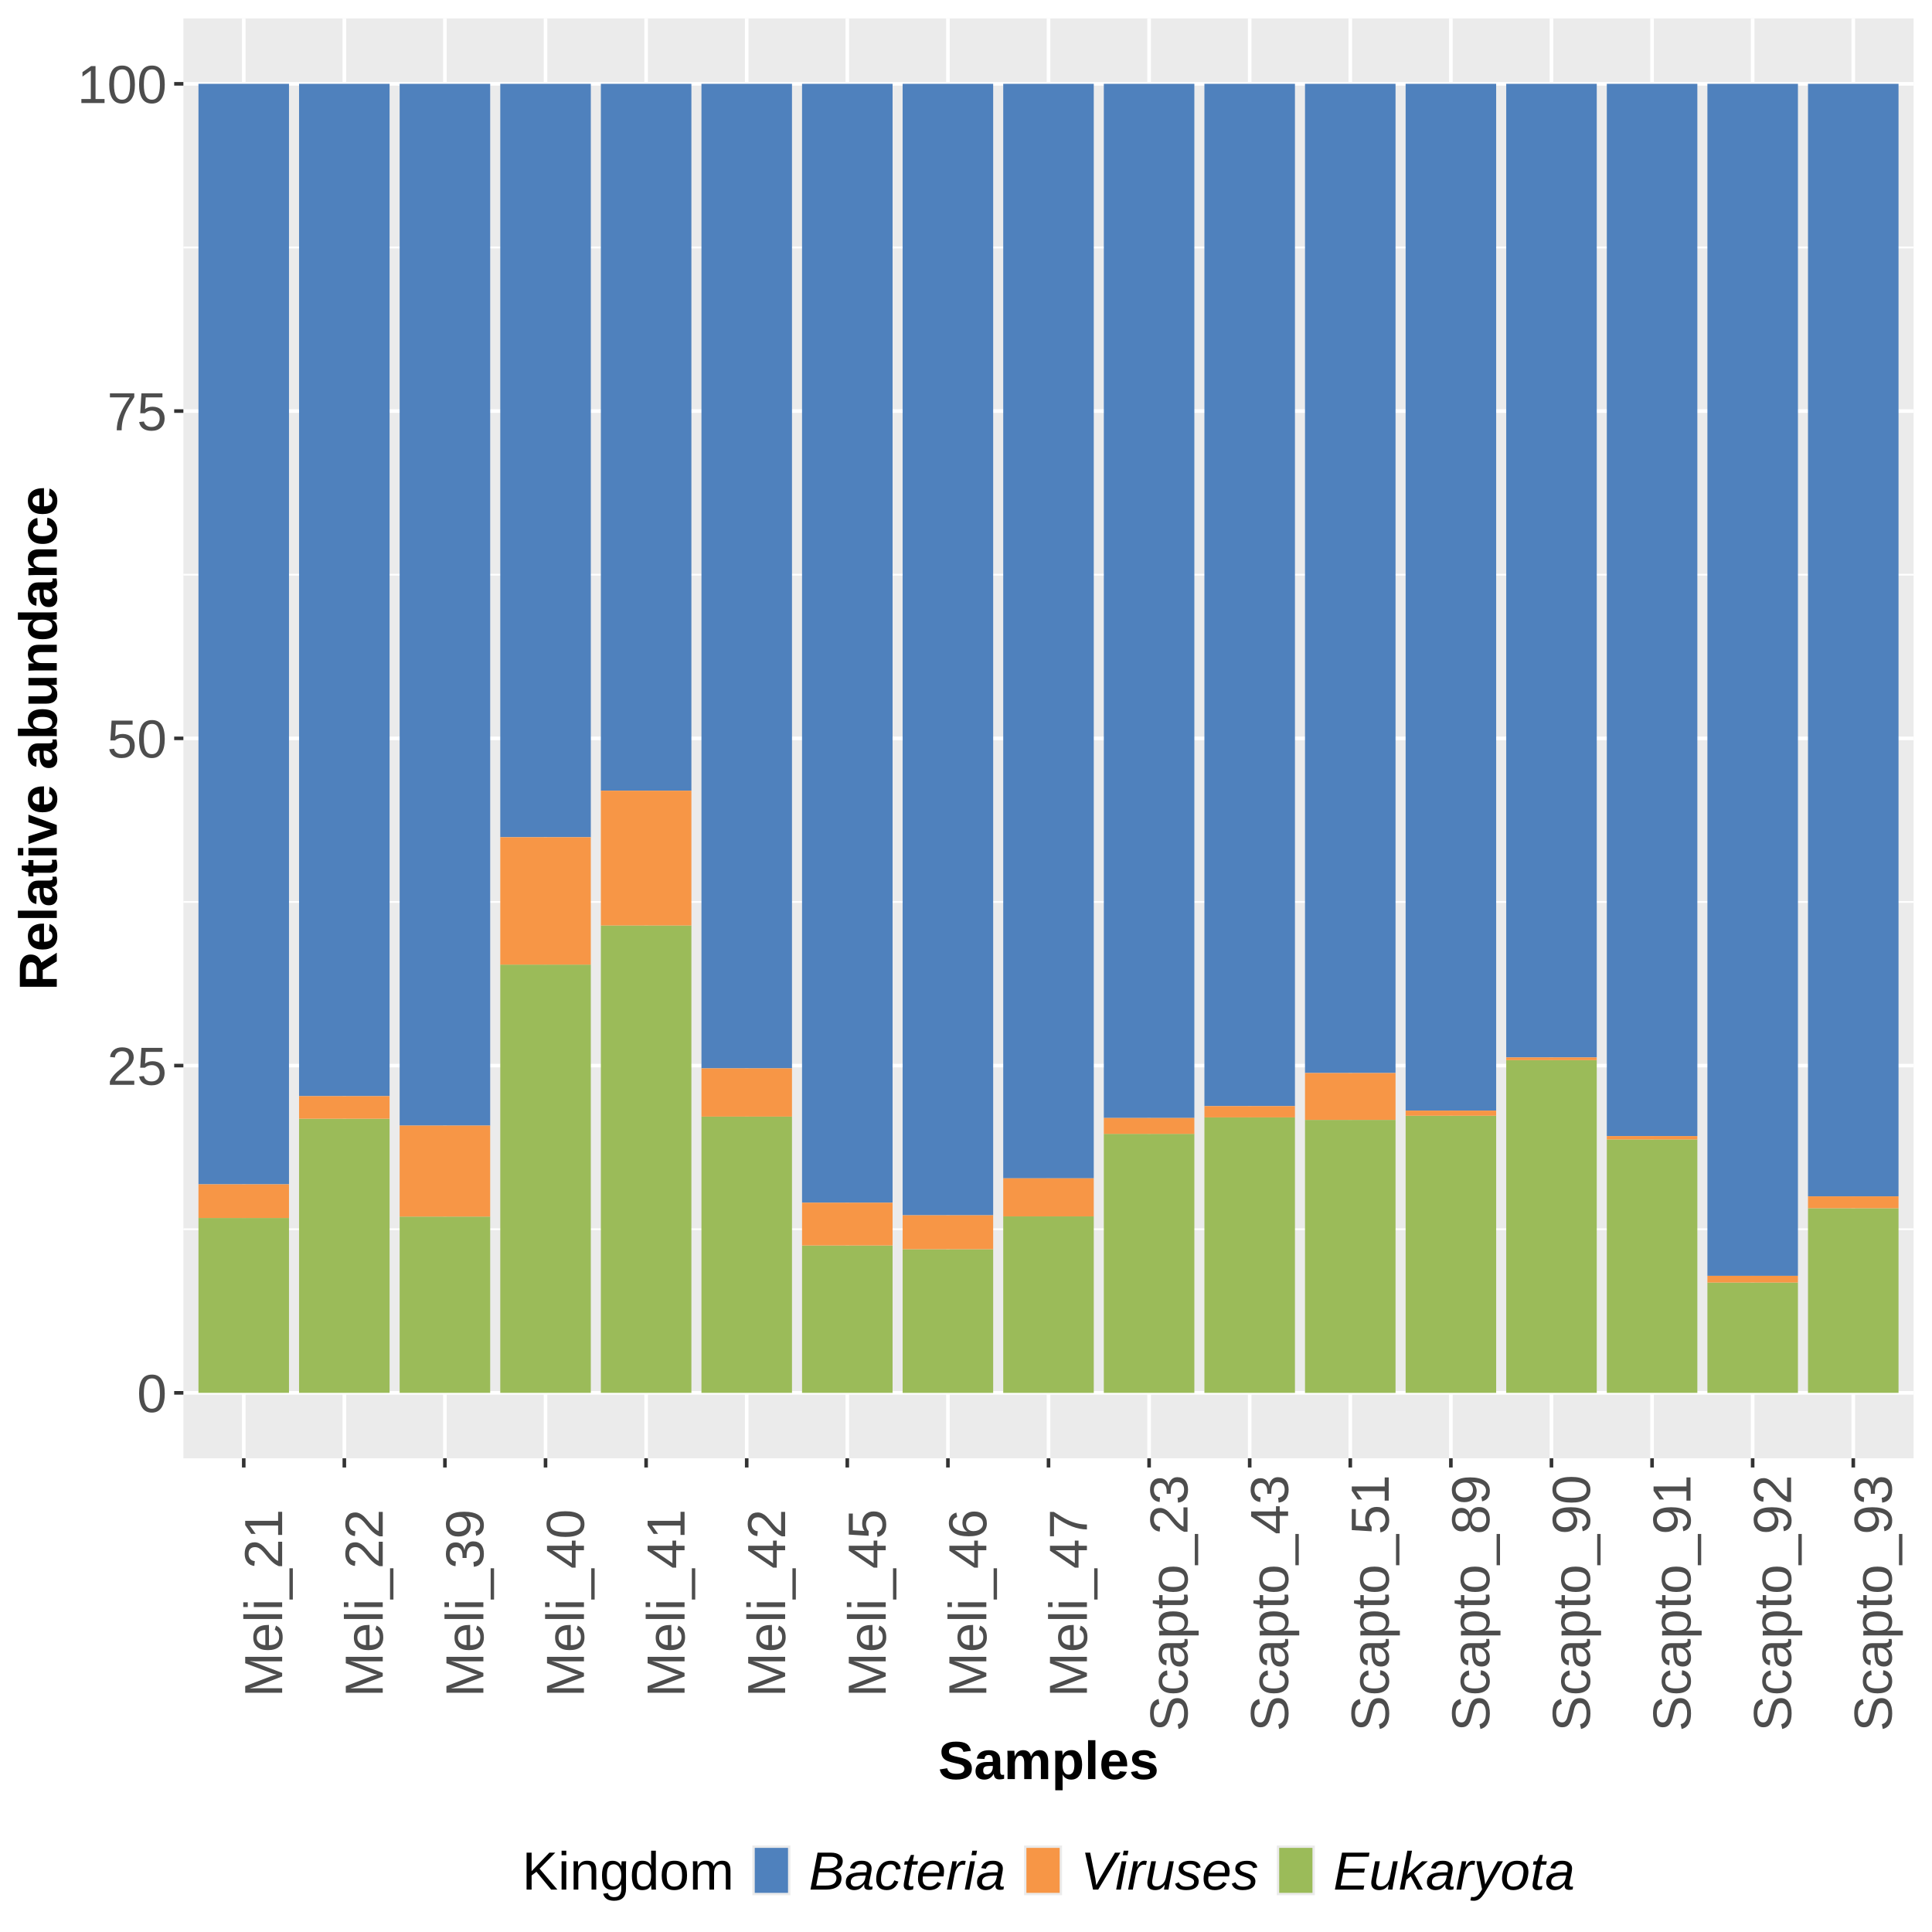
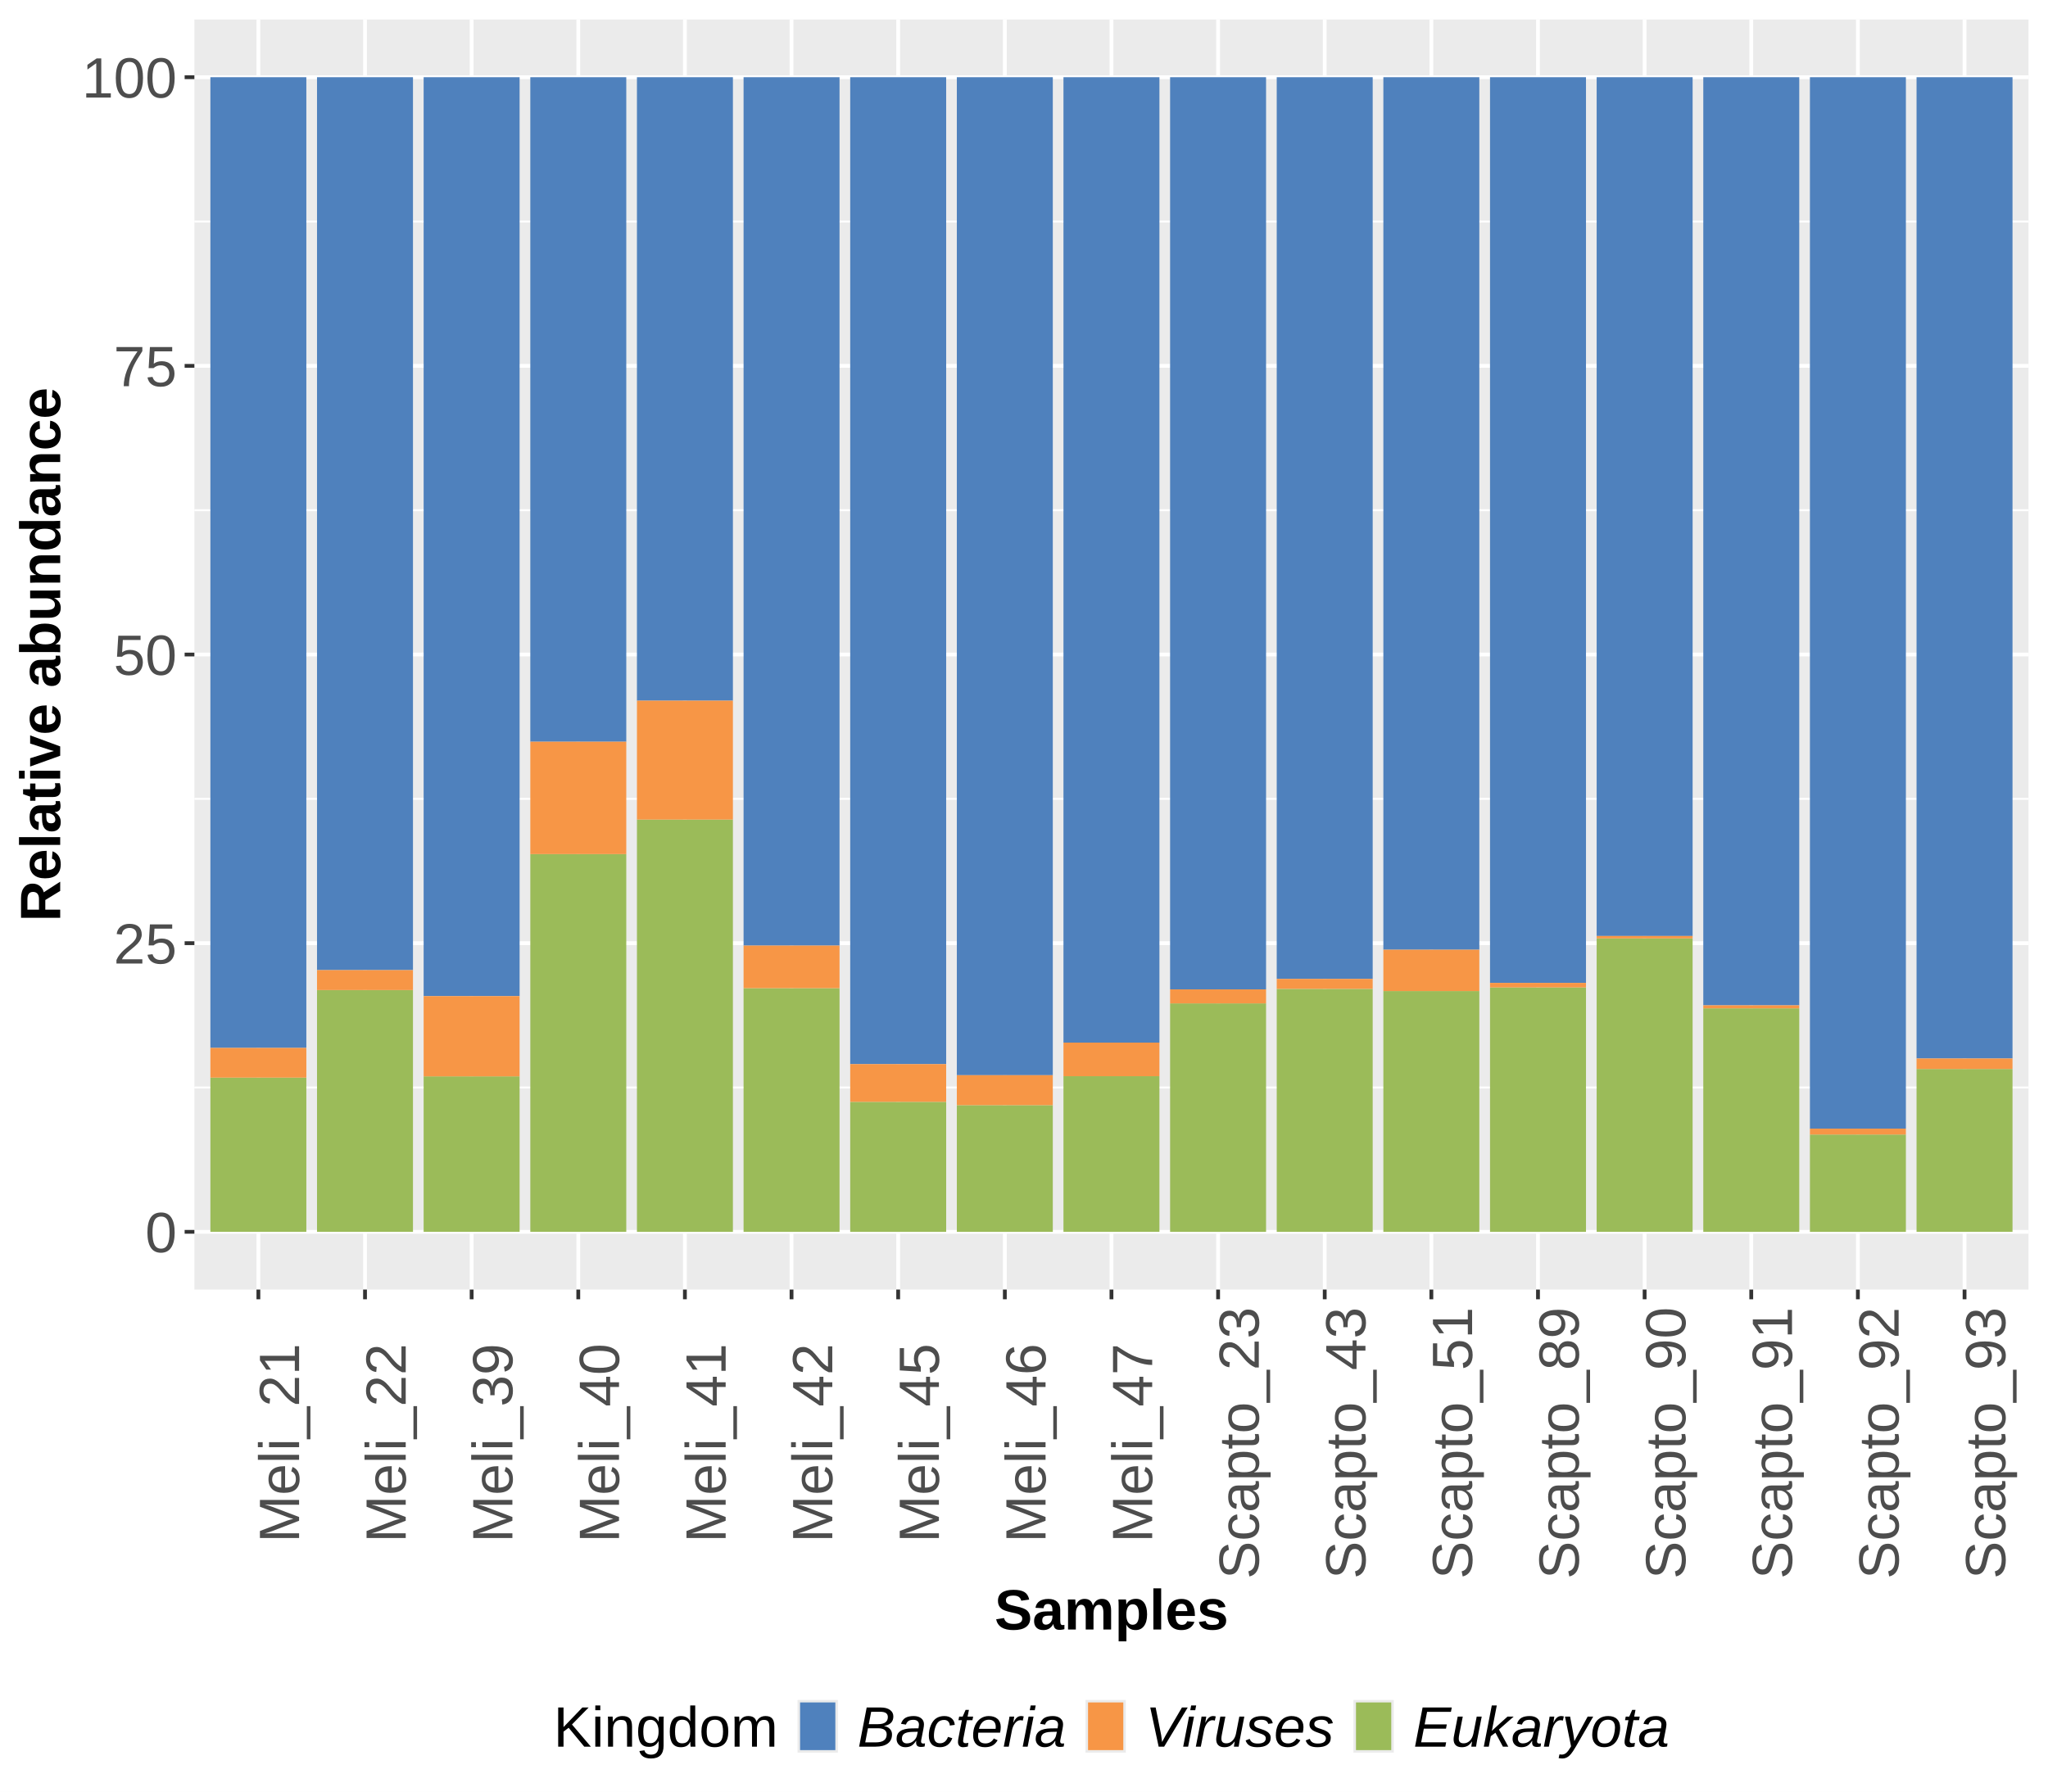
- <svg xmlns="http://www.w3.org/2000/svg" class="svglite" width="576.00pt" height="576.00pt" viewBox="0 0 576.00 576.00">
+ <svg xmlns="http://www.w3.org/2000/svg" class="svglite" width="576.00pt" height="504.00pt" viewBox="0 0 576.00 504.00">
  <defs>
    <style type="text/css">
    .svglite line, .svglite polyline, .svglite polygon, .svglite path, .svglite rect, .svglite circle {
      fill: none;
      stroke: #000000;
      stroke-linecap: round;
      stroke-linejoin: round;
      stroke-miterlimit: 10.00;
    }
    .svglite text {
      white-space: pre;
    }
  </style>
  </defs>
  <rect width="100%" height="100%" style="stroke: none; fill: #FFFFFF;" />
  <defs>
-     <clipPath id="cpMC4wMHw1NzYuMDB8MC4wMHw1NzYuMDA=">
-       <rect x="0.00" y="0.00" width="576.00" height="576.00" />
+     <clipPath id="cpMC4wMHw1NzYuMDB8MC4wMHw1MDQuMDA=">
+       <rect x="0.00" y="0.00" width="576.00" height="504.00" />
    </clipPath>
  </defs>
-   <g clip-path="url(#cpMC4wMHw1NzYuMDB8MC4wMHw1NzYuMDA=)">
-     <rect x="0.00" y="0.00" width="576.00" height="576.00" style="stroke-width: 1.07; stroke: #FFFFFF; fill: #FFFFFF;" />
+   <g clip-path="url(#cpMC4wMHw1NzYuMDB8MC4wMHw1MDQuMDA=)">
+     <rect x="0.00" y="-0" width="576.00" height="504.00" style="stroke-width: 1.07; stroke: #FFFFFF; fill: #FFFFFF;" />
  </g>
  <defs>
-     <clipPath id="cpNTQuNjd8NTcwLjUyfDUuNDh8NDM0Ljc3">
-       <rect x="54.67" y="5.48" width="515.85" height="429.30" />
+     <clipPath id="cpNTQuNjd8NTcwLjUyfDUuNDh8MzYyLjc3">
+       <rect x="54.67" y="5.48" width="515.85" height="357.30" />
    </clipPath>
  </defs>
-   <g clip-path="url(#cpNTQuNjd8NTcwLjUyfDUuNDh8NDM0Ljc3)">
-     <rect x="54.67" y="5.48" width="515.85" height="429.30" style="stroke-width: 1.07; stroke: none; fill: #EBEBEB;" />
-     <polyline points="54.67,366.48 570.52,366.48 " style="stroke-width: 0.53; stroke: #FFFFFF; stroke-linecap: butt;" />
-     <polyline points="54.67,268.91 570.52,268.91 " style="stroke-width: 0.53; stroke: #FFFFFF; stroke-linecap: butt;" />
-     <polyline points="54.67,171.34 570.52,171.34 " style="stroke-width: 0.53; stroke: #FFFFFF; stroke-linecap: butt;" />
-     <polyline points="54.67,73.78 570.52,73.78 " style="stroke-width: 0.53; stroke: #FFFFFF; stroke-linecap: butt;" />
-     <polyline points="54.67,415.26 570.52,415.26 " style="stroke-width: 1.07; stroke: #FFFFFF; stroke-linecap: butt;" />
-     <polyline points="54.67,317.69 570.52,317.69 " style="stroke-width: 1.07; stroke: #FFFFFF; stroke-linecap: butt;" />
-     <polyline points="54.67,220.13 570.52,220.13 " style="stroke-width: 1.07; stroke: #FFFFFF; stroke-linecap: butt;" />
-     <polyline points="54.67,122.56 570.52,122.56 " style="stroke-width: 1.07; stroke: #FFFFFF; stroke-linecap: butt;" />
-     <polyline points="54.67,24.99 570.52,24.99 " style="stroke-width: 1.07; stroke: #FFFFFF; stroke-linecap: butt;" />
-     <polyline points="72.67,434.77 72.67,5.48 " style="stroke-width: 1.07; stroke: #FFFFFF; stroke-linecap: butt;" />
-     <polyline points="102.66,434.77 102.66,5.48 " style="stroke-width: 1.07; stroke: #FFFFFF; stroke-linecap: butt;" />
-     <polyline points="132.65,434.77 132.65,5.48 " style="stroke-width: 1.07; stroke: #FFFFFF; stroke-linecap: butt;" />
-     <polyline points="162.64,434.77 162.64,5.48 " style="stroke-width: 1.07; stroke: #FFFFFF; stroke-linecap: butt;" />
-     <polyline points="192.63,434.77 192.63,5.48 " style="stroke-width: 1.07; stroke: #FFFFFF; stroke-linecap: butt;" />
-     <polyline points="222.62,434.77 222.62,5.48 " style="stroke-width: 1.07; stroke: #FFFFFF; stroke-linecap: butt;" />
-     <polyline points="252.61,434.77 252.61,5.48 " style="stroke-width: 1.07; stroke: #FFFFFF; stroke-linecap: butt;" />
-     <polyline points="282.61,434.77 282.61,5.48 " style="stroke-width: 1.07; stroke: #FFFFFF; stroke-linecap: butt;" />
-     <polyline points="312.60,434.77 312.60,5.48 " style="stroke-width: 1.07; stroke: #FFFFFF; stroke-linecap: butt;" />
-     <polyline points="342.59,434.77 342.59,5.48 " style="stroke-width: 1.07; stroke: #FFFFFF; stroke-linecap: butt;" />
-     <polyline points="372.58,434.77 372.58,5.48 " style="stroke-width: 1.07; stroke: #FFFFFF; stroke-linecap: butt;" />
-     <polyline points="402.57,434.77 402.57,5.48 " style="stroke-width: 1.07; stroke: #FFFFFF; stroke-linecap: butt;" />
-     <polyline points="432.56,434.77 432.56,5.48 " style="stroke-width: 1.07; stroke: #FFFFFF; stroke-linecap: butt;" />
-     <polyline points="462.55,434.77 462.55,5.48 " style="stroke-width: 1.07; stroke: #FFFFFF; stroke-linecap: butt;" />
-     <polyline points="492.54,434.77 492.54,5.48 " style="stroke-width: 1.07; stroke: #FFFFFF; stroke-linecap: butt;" />
-     <polyline points="522.53,434.77 522.53,5.48 " style="stroke-width: 1.07; stroke: #FFFFFF; stroke-linecap: butt;" />
-     <polyline points="552.53,434.77 552.53,5.48 " style="stroke-width: 1.07; stroke: #FFFFFF; stroke-linecap: butt;" />
-     <rect x="509.04" y="24.99" width="26.99" height="355.38" style="stroke-width: 1.07; stroke: none; stroke-linecap: butt; stroke-linejoin: miter; fill: #4F81BD;" />
-     <rect x="269.11" y="24.99" width="26.99" height="337.33" style="stroke-width: 1.07; stroke: none; stroke-linecap: butt; stroke-linejoin: miter; fill: #4F81BD;" />
-     <rect x="239.12" y="24.99" width="26.99" height="333.58" style="stroke-width: 1.07; stroke: none; stroke-linecap: butt; stroke-linejoin: miter; fill: #4F81BD;" />
-     <rect x="539.03" y="24.99" width="26.99" height="331.68" style="stroke-width: 1.07; stroke: none; stroke-linecap: butt; stroke-linejoin: miter; fill: #4F81BD;" />
-     <rect x="59.17" y="24.99" width="26.99" height="328.10" style="stroke-width: 1.07; stroke: none; stroke-linecap: butt; stroke-linejoin: miter; fill: #4F81BD;" />
-     <rect x="299.10" y="24.99" width="26.99" height="326.31" style="stroke-width: 1.07; stroke: none; stroke-linecap: butt; stroke-linejoin: miter; fill: #4F81BD;" />
-     <rect x="479.05" y="24.99" width="26.99" height="313.71" style="stroke-width: 1.07; stroke: none; stroke-linecap: butt; stroke-linejoin: miter; fill: #4F81BD;" />
-     <rect x="119.15" y="24.99" width="26.99" height="310.59" style="stroke-width: 1.07; stroke: none; stroke-linecap: butt; stroke-linejoin: miter; fill: #4F81BD;" />
-     <rect x="329.09" y="24.99" width="26.99" height="308.32" style="stroke-width: 1.07; stroke: none; stroke-linecap: butt; stroke-linejoin: miter; fill: #4F81BD;" />
-     <rect x="419.07" y="24.99" width="26.99" height="306.12" style="stroke-width: 1.07; stroke: none; stroke-linecap: butt; stroke-linejoin: miter; fill: #4F81BD;" />
-     <rect x="359.08" y="24.99" width="26.99" height="304.78" style="stroke-width: 1.07; stroke: none; stroke-linecap: butt; stroke-linejoin: miter; fill: #4F81BD;" />
-     <rect x="89.16" y="24.99" width="26.99" height="301.81" style="stroke-width: 1.07; stroke: none; stroke-linecap: butt; stroke-linejoin: miter; fill: #4F81BD;" />
-     <rect x="389.07" y="24.99" width="26.99" height="294.91" style="stroke-width: 1.07; stroke: none; stroke-linecap: butt; stroke-linejoin: miter; fill: #4F81BD;" />
-     <rect x="209.13" y="24.99" width="26.99" height="293.52" style="stroke-width: 1.07; stroke: none; stroke-linecap: butt; stroke-linejoin: miter; fill: #4F81BD;" />
-     <rect x="449.06" y="24.99" width="26.99" height="290.27" style="stroke-width: 1.07; stroke: none; stroke-linecap: butt; stroke-linejoin: miter; fill: #4F81BD;" />
-     <rect x="149.15" y="24.99" width="26.99" height="224.61" style="stroke-width: 1.07; stroke: none; stroke-linecap: butt; stroke-linejoin: miter; fill: #4F81BD;" />
-     <rect x="179.14" y="24.99" width="26.99" height="210.74" style="stroke-width: 1.07; stroke: none; stroke-linecap: butt; stroke-linejoin: miter; fill: #4F81BD;" />
-     <rect x="179.14" y="275.91" width="26.99" height="139.35" style="stroke-width: 1.07; stroke: none; stroke-linecap: butt; stroke-linejoin: miter; fill: #9BBB59;" />
-     <rect x="149.15" y="287.58" width="26.99" height="127.68" style="stroke-width: 1.07; stroke: none; stroke-linecap: butt; stroke-linejoin: miter; fill: #9BBB59;" />
-     <rect x="449.06" y="316.07" width="26.99" height="99.19" style="stroke-width: 1.07; stroke: none; stroke-linecap: butt; stroke-linejoin: miter; fill: #9BBB59;" />
-     <rect x="419.07" y="332.65" width="26.99" height="82.61" style="stroke-width: 1.07; stroke: none; stroke-linecap: butt; stroke-linejoin: miter; fill: #9BBB59;" />
-     <rect x="209.13" y="332.90" width="26.99" height="82.36" style="stroke-width: 1.07; stroke: none; stroke-linecap: butt; stroke-linejoin: miter; fill: #9BBB59;" />
-     <rect x="359.08" y="333.14" width="26.99" height="82.12" style="stroke-width: 1.07; stroke: none; stroke-linecap: butt; stroke-linejoin: miter; fill: #9BBB59;" />
-     <rect x="89.16" y="333.54" width="26.99" height="81.72" style="stroke-width: 1.07; stroke: none; stroke-linecap: butt; stroke-linejoin: miter; fill: #9BBB59;" />
-     <rect x="389.07" y="333.88" width="26.99" height="81.39" style="stroke-width: 1.07; stroke: none; stroke-linecap: butt; stroke-linejoin: miter; fill: #9BBB59;" />
-     <rect x="329.09" y="338.04" width="26.99" height="77.22" style="stroke-width: 1.07; stroke: none; stroke-linecap: butt; stroke-linejoin: miter; fill: #9BBB59;" />
-     <rect x="479.05" y="339.71" width="26.99" height="75.55" style="stroke-width: 1.07; stroke: none; stroke-linecap: butt; stroke-linejoin: miter; fill: #9BBB59;" />
-     <rect x="539.03" y="360.22" width="26.99" height="55.04" style="stroke-width: 1.07; stroke: none; stroke-linecap: butt; stroke-linejoin: miter; fill: #9BBB59;" />
-     <rect x="299.10" y="362.66" width="26.99" height="52.61" style="stroke-width: 1.07; stroke: none; stroke-linecap: butt; stroke-linejoin: miter; fill: #9BBB59;" />
-     <rect x="119.15" y="362.71" width="26.99" height="52.55" style="stroke-width: 1.07; stroke: none; stroke-linecap: butt; stroke-linejoin: miter; fill: #9BBB59;" />
-     <rect x="59.17" y="363.13" width="26.99" height="52.13" style="stroke-width: 1.07; stroke: none; stroke-linecap: butt; stroke-linejoin: miter; fill: #9BBB59;" />
-     <rect x="239.12" y="371.33" width="26.99" height="43.93" style="stroke-width: 1.07; stroke: none; stroke-linecap: butt; stroke-linejoin: miter; fill: #9BBB59;" />
-     <rect x="269.11" y="372.45" width="26.99" height="42.82" style="stroke-width: 1.07; stroke: none; stroke-linecap: butt; stroke-linejoin: miter; fill: #9BBB59;" />
-     <rect x="179.14" y="235.73" width="26.99" height="40.19" style="stroke-width: 1.07; stroke: none; stroke-linecap: butt; stroke-linejoin: miter; fill: #F79646;" />
-     <rect x="149.15" y="249.61" width="26.99" height="37.98" style="stroke-width: 1.07; stroke: none; stroke-linecap: butt; stroke-linejoin: miter; fill: #F79646;" />
-     <rect x="509.04" y="382.37" width="26.99" height="32.90" style="stroke-width: 1.07; stroke: none; stroke-linecap: butt; stroke-linejoin: miter; fill: #9BBB59;" />
-     <rect x="119.15" y="335.58" width="26.99" height="27.13" style="stroke-width: 1.07; stroke: none; stroke-linecap: butt; stroke-linejoin: miter; fill: #F79646;" />
-     <rect x="209.13" y="318.51" width="26.99" height="14.39" style="stroke-width: 1.07; stroke: none; stroke-linecap: butt; stroke-linejoin: miter; fill: #F79646;" />
-     <rect x="389.07" y="319.91" width="26.99" height="13.97" style="stroke-width: 1.07; stroke: none; stroke-linecap: butt; stroke-linejoin: miter; fill: #F79646;" />
-     <rect x="239.12" y="358.57" width="26.99" height="12.75" style="stroke-width: 1.07; stroke: none; stroke-linecap: butt; stroke-linejoin: miter; fill: #F79646;" />
-     <rect x="299.10" y="351.30" width="26.99" height="11.35" style="stroke-width: 1.07; stroke: none; stroke-linecap: butt; stroke-linejoin: miter; fill: #F79646;" />
-     <rect x="269.11" y="362.32" width="26.99" height="10.12" style="stroke-width: 1.07; stroke: none; stroke-linecap: butt; stroke-linejoin: miter; fill: #F79646;" />
-     <rect x="59.17" y="353.09" width="26.99" height="10.04" style="stroke-width: 1.07; stroke: none; stroke-linecap: butt; stroke-linejoin: miter; fill: #F79646;" />
-     <rect x="89.16" y="326.80" width="26.99" height="6.74" style="stroke-width: 1.07; stroke: none; stroke-linecap: butt; stroke-linejoin: miter; fill: #F79646;" />
-     <rect x="329.09" y="333.31" width="26.99" height="4.74" style="stroke-width: 1.07; stroke: none; stroke-linecap: butt; stroke-linejoin: miter; fill: #F79646;" />
-     <rect x="539.03" y="356.68" width="26.99" height="3.54" style="stroke-width: 1.07; stroke: none; stroke-linecap: butt; stroke-linejoin: miter; fill: #F79646;" />
-     <rect x="359.08" y="329.77" width="26.99" height="3.37" style="stroke-width: 1.07; stroke: none; stroke-linecap: butt; stroke-linejoin: miter; fill: #F79646;" />
-     <rect x="509.04" y="380.38" width="26.99" height="1.99" style="stroke-width: 1.07; stroke: none; stroke-linecap: butt; stroke-linejoin: miter; fill: #F79646;" />
-     <rect x="419.07" y="331.11" width="26.99" height="1.54" style="stroke-width: 1.07; stroke: none; stroke-linecap: butt; stroke-linejoin: miter; fill: #F79646;" />
-     <rect x="479.05" y="338.71" width="26.99" height="1.01" style="stroke-width: 1.07; stroke: none; stroke-linecap: butt; stroke-linejoin: miter; fill: #F79646;" />
-     <rect x="449.06" y="315.26" width="26.99" height="0.81" style="stroke-width: 1.07; stroke: none; stroke-linecap: butt; stroke-linejoin: miter; fill: #F79646;" />
+   <g clip-path="url(#cpNTQuNjd8NTcwLjUyfDUuNDh8MzYyLjc3)">
+     <rect x="54.67" y="5.48" width="515.85" height="357.30" style="stroke-width: 1.07; stroke: none; fill: #EBEBEB;" />
+     <polyline points="54.67,305.93 570.52,305.93 " style="stroke-width: 0.53; stroke: #FFFFFF; stroke-linecap: butt;" />
+     <polyline points="54.67,224.73 570.52,224.73 " style="stroke-width: 0.53; stroke: #FFFFFF; stroke-linecap: butt;" />
+     <polyline points="54.67,143.53 570.52,143.53 " style="stroke-width: 0.53; stroke: #FFFFFF; stroke-linecap: butt;" />
+     <polyline points="54.67,62.32 570.52,62.32 " style="stroke-width: 0.53; stroke: #FFFFFF; stroke-linecap: butt;" />
+     <polyline points="54.67,346.53 570.52,346.53 " style="stroke-width: 1.07; stroke: #FFFFFF; stroke-linecap: butt;" />
+     <polyline points="54.67,265.33 570.52,265.33 " style="stroke-width: 1.07; stroke: #FFFFFF; stroke-linecap: butt;" />
+     <polyline points="54.67,184.13 570.52,184.13 " style="stroke-width: 1.07; stroke: #FFFFFF; stroke-linecap: butt;" />
+     <polyline points="54.67,102.92 570.52,102.92 " style="stroke-width: 1.07; stroke: #FFFFFF; stroke-linecap: butt;" />
+     <polyline points="54.67,21.72 570.52,21.72 " style="stroke-width: 1.07; stroke: #FFFFFF; stroke-linecap: butt;" />
+     <polyline points="72.67,362.77 72.67,5.48 " style="stroke-width: 1.07; stroke: #FFFFFF; stroke-linecap: butt;" />
+     <polyline points="102.66,362.77 102.66,5.48 " style="stroke-width: 1.07; stroke: #FFFFFF; stroke-linecap: butt;" />
+     <polyline points="132.65,362.77 132.65,5.48 " style="stroke-width: 1.07; stroke: #FFFFFF; stroke-linecap: butt;" />
+     <polyline points="162.64,362.77 162.64,5.48 " style="stroke-width: 1.07; stroke: #FFFFFF; stroke-linecap: butt;" />
+     <polyline points="192.63,362.77 192.63,5.48 " style="stroke-width: 1.07; stroke: #FFFFFF; stroke-linecap: butt;" />
+     <polyline points="222.62,362.77 222.62,5.48 " style="stroke-width: 1.07; stroke: #FFFFFF; stroke-linecap: butt;" />
+     <polyline points="252.61,362.77 252.61,5.48 " style="stroke-width: 1.07; stroke: #FFFFFF; stroke-linecap: butt;" />
+     <polyline points="282.61,362.77 282.61,5.48 " style="stroke-width: 1.07; stroke: #FFFFFF; stroke-linecap: butt;" />
+     <polyline points="312.60,362.77 312.60,5.48 " style="stroke-width: 1.07; stroke: #FFFFFF; stroke-linecap: butt;" />
+     <polyline points="342.59,362.77 342.59,5.48 " style="stroke-width: 1.07; stroke: #FFFFFF; stroke-linecap: butt;" />
+     <polyline points="372.58,362.77 372.58,5.48 " style="stroke-width: 1.07; stroke: #FFFFFF; stroke-linecap: butt;" />
+     <polyline points="402.57,362.77 402.57,5.48 " style="stroke-width: 1.07; stroke: #FFFFFF; stroke-linecap: butt;" />
+     <polyline points="432.56,362.77 432.56,5.48 " style="stroke-width: 1.07; stroke: #FFFFFF; stroke-linecap: butt;" />
+     <polyline points="462.55,362.77 462.55,5.48 " style="stroke-width: 1.07; stroke: #FFFFFF; stroke-linecap: butt;" />
+     <polyline points="492.54,362.77 492.54,5.48 " style="stroke-width: 1.07; stroke: #FFFFFF; stroke-linecap: butt;" />
+     <polyline points="522.53,362.77 522.53,5.48 " style="stroke-width: 1.07; stroke: #FFFFFF; stroke-linecap: butt;" />
+     <polyline points="552.53,362.77 552.53,5.48 " style="stroke-width: 1.07; stroke: #FFFFFF; stroke-linecap: butt;" />
+     <rect x="509.04" y="21.72" width="26.99" height="295.78" style="stroke-width: 1.07; stroke: none; stroke-linecap: butt; stroke-linejoin: miter; fill: #4F81BD;" />
+     <rect x="269.11" y="21.72" width="26.99" height="280.75" style="stroke-width: 1.07; stroke: none; stroke-linecap: butt; stroke-linejoin: miter; fill: #4F81BD;" />
+     <rect x="239.12" y="21.72" width="26.99" height="277.63" style="stroke-width: 1.07; stroke: none; stroke-linecap: butt; stroke-linejoin: miter; fill: #4F81BD;" />
+     <rect x="539.03" y="21.72" width="26.99" height="276.05" style="stroke-width: 1.07; stroke: none; stroke-linecap: butt; stroke-linejoin: miter; fill: #4F81BD;" />
+     <rect x="59.17" y="21.72" width="26.99" height="273.07" style="stroke-width: 1.07; stroke: none; stroke-linecap: butt; stroke-linejoin: miter; fill: #4F81BD;" />
+     <rect x="299.10" y="21.72" width="26.99" height="271.58" style="stroke-width: 1.07; stroke: none; stroke-linecap: butt; stroke-linejoin: miter; fill: #4F81BD;" />
+     <rect x="479.05" y="21.72" width="26.99" height="261.10" style="stroke-width: 1.07; stroke: none; stroke-linecap: butt; stroke-linejoin: miter; fill: #4F81BD;" />
+     <rect x="119.15" y="21.72" width="26.99" height="258.49" style="stroke-width: 1.07; stroke: none; stroke-linecap: butt; stroke-linejoin: miter; fill: #4F81BD;" />
+     <rect x="329.09" y="21.72" width="26.99" height="256.61" style="stroke-width: 1.07; stroke: none; stroke-linecap: butt; stroke-linejoin: miter; fill: #4F81BD;" />
+     <rect x="419.07" y="21.72" width="26.99" height="254.77" style="stroke-width: 1.07; stroke: none; stroke-linecap: butt; stroke-linejoin: miter; fill: #4F81BD;" />
+     <rect x="359.08" y="21.72" width="26.99" height="253.66" style="stroke-width: 1.07; stroke: none; stroke-linecap: butt; stroke-linejoin: miter; fill: #4F81BD;" />
+     <rect x="89.16" y="21.72" width="26.99" height="251.19" style="stroke-width: 1.07; stroke: none; stroke-linecap: butt; stroke-linejoin: miter; fill: #4F81BD;" />
+     <rect x="389.07" y="21.72" width="26.99" height="245.45" style="stroke-width: 1.07; stroke: none; stroke-linecap: butt; stroke-linejoin: miter; fill: #4F81BD;" />
+     <rect x="209.13" y="21.72" width="26.99" height="244.29" style="stroke-width: 1.07; stroke: none; stroke-linecap: butt; stroke-linejoin: miter; fill: #4F81BD;" />
+     <rect x="449.06" y="21.72" width="26.99" height="241.59" style="stroke-width: 1.07; stroke: none; stroke-linecap: butt; stroke-linejoin: miter; fill: #4F81BD;" />
+     <rect x="149.15" y="21.72" width="26.99" height="186.94" style="stroke-width: 1.07; stroke: none; stroke-linecap: butt; stroke-linejoin: miter; fill: #4F81BD;" />
+     <rect x="179.14" y="21.72" width="26.99" height="175.39" style="stroke-width: 1.07; stroke: none; stroke-linecap: butt; stroke-linejoin: miter; fill: #4F81BD;" />
+     <rect x="179.14" y="230.56" width="26.99" height="115.98" style="stroke-width: 1.07; stroke: none; stroke-linecap: butt; stroke-linejoin: miter; fill: #9BBB59;" />
+     <rect x="149.15" y="240.27" width="26.99" height="106.26" style="stroke-width: 1.07; stroke: none; stroke-linecap: butt; stroke-linejoin: miter; fill: #9BBB59;" />
+     <rect x="449.06" y="263.98" width="26.99" height="82.55" style="stroke-width: 1.07; stroke: none; stroke-linecap: butt; stroke-linejoin: miter; fill: #9BBB59;" />
+     <rect x="419.07" y="277.78" width="26.99" height="68.76" style="stroke-width: 1.07; stroke: none; stroke-linecap: butt; stroke-linejoin: miter; fill: #9BBB59;" />
+     <rect x="209.13" y="277.99" width="26.99" height="68.55" style="stroke-width: 1.07; stroke: none; stroke-linecap: butt; stroke-linejoin: miter; fill: #9BBB59;" />
+     <rect x="359.08" y="278.19" width="26.99" height="68.35" style="stroke-width: 1.07; stroke: none; stroke-linecap: butt; stroke-linejoin: miter; fill: #9BBB59;" />
+     <rect x="89.16" y="278.52" width="26.99" height="68.01" style="stroke-width: 1.07; stroke: none; stroke-linecap: butt; stroke-linejoin: miter; fill: #9BBB59;" />
+     <rect x="389.07" y="278.80" width="26.99" height="67.74" style="stroke-width: 1.07; stroke: none; stroke-linecap: butt; stroke-linejoin: miter; fill: #9BBB59;" />
+     <rect x="329.09" y="282.27" width="26.99" height="64.27" style="stroke-width: 1.07; stroke: none; stroke-linecap: butt; stroke-linejoin: miter; fill: #9BBB59;" />
+     <rect x="479.05" y="283.66" width="26.99" height="62.88" style="stroke-width: 1.07; stroke: none; stroke-linecap: butt; stroke-linejoin: miter; fill: #9BBB59;" />
+     <rect x="539.03" y="300.72" width="26.99" height="45.81" style="stroke-width: 1.07; stroke: none; stroke-linecap: butt; stroke-linejoin: miter; fill: #9BBB59;" />
+     <rect x="299.10" y="302.75" width="26.99" height="43.78" style="stroke-width: 1.07; stroke: none; stroke-linecap: butt; stroke-linejoin: miter; fill: #9BBB59;" />
+     <rect x="119.15" y="302.79" width="26.99" height="43.74" style="stroke-width: 1.07; stroke: none; stroke-linecap: butt; stroke-linejoin: miter; fill: #9BBB59;" />
+     <rect x="59.17" y="303.15" width="26.99" height="43.38" style="stroke-width: 1.07; stroke: none; stroke-linecap: butt; stroke-linejoin: miter; fill: #9BBB59;" />
+     <rect x="239.12" y="309.97" width="26.99" height="36.57" style="stroke-width: 1.07; stroke: none; stroke-linecap: butt; stroke-linejoin: miter; fill: #9BBB59;" />
+     <rect x="269.11" y="310.90" width="26.99" height="35.64" style="stroke-width: 1.07; stroke: none; stroke-linecap: butt; stroke-linejoin: miter; fill: #9BBB59;" />
+     <rect x="179.14" y="197.11" width="26.99" height="33.45" style="stroke-width: 1.07; stroke: none; stroke-linecap: butt; stroke-linejoin: miter; fill: #F79646;" />
+     <rect x="149.15" y="208.66" width="26.99" height="31.61" style="stroke-width: 1.07; stroke: none; stroke-linecap: butt; stroke-linejoin: miter; fill: #F79646;" />
+     <rect x="509.04" y="319.16" width="26.99" height="27.38" style="stroke-width: 1.07; stroke: none; stroke-linecap: butt; stroke-linejoin: miter; fill: #9BBB59;" />
+     <rect x="119.15" y="280.22" width="26.99" height="22.58" style="stroke-width: 1.07; stroke: none; stroke-linecap: butt; stroke-linejoin: miter; fill: #F79646;" />
+     <rect x="209.13" y="266.01" width="26.99" height="11.98" style="stroke-width: 1.07; stroke: none; stroke-linecap: butt; stroke-linejoin: miter; fill: #F79646;" />
+     <rect x="389.07" y="267.17" width="26.99" height="11.63" style="stroke-width: 1.07; stroke: none; stroke-linecap: butt; stroke-linejoin: miter; fill: #F79646;" />
+     <rect x="239.12" y="299.35" width="26.99" height="10.61" style="stroke-width: 1.07; stroke: none; stroke-linecap: butt; stroke-linejoin: miter; fill: #F79646;" />
+     <rect x="299.10" y="293.30" width="26.99" height="9.45" style="stroke-width: 1.07; stroke: none; stroke-linecap: butt; stroke-linejoin: miter; fill: #F79646;" />
+     <rect x="269.11" y="302.47" width="26.99" height="8.43" style="stroke-width: 1.07; stroke: none; stroke-linecap: butt; stroke-linejoin: miter; fill: #F79646;" />
+     <rect x="59.17" y="294.79" width="26.99" height="8.36" style="stroke-width: 1.07; stroke: none; stroke-linecap: butt; stroke-linejoin: miter; fill: #F79646;" />
+     <rect x="89.16" y="272.91" width="26.99" height="5.61" style="stroke-width: 1.07; stroke: none; stroke-linecap: butt; stroke-linejoin: miter; fill: #F79646;" />
+     <rect x="329.09" y="278.33" width="26.99" height="3.94" style="stroke-width: 1.07; stroke: none; stroke-linecap: butt; stroke-linejoin: miter; fill: #F79646;" />
+     <rect x="539.03" y="297.77" width="26.99" height="2.95" style="stroke-width: 1.07; stroke: none; stroke-linecap: butt; stroke-linejoin: miter; fill: #F79646;" />
+     <rect x="359.08" y="275.38" width="26.99" height="2.80" style="stroke-width: 1.07; stroke: none; stroke-linecap: butt; stroke-linejoin: miter; fill: #F79646;" />
+     <rect x="509.04" y="317.50" width="26.99" height="1.66" style="stroke-width: 1.07; stroke: none; stroke-linecap: butt; stroke-linejoin: miter; fill: #F79646;" />
+     <rect x="419.07" y="276.50" width="26.99" height="1.28" style="stroke-width: 1.07; stroke: none; stroke-linecap: butt; stroke-linejoin: miter; fill: #F79646;" />
+     <rect x="479.05" y="282.82" width="26.99" height="0.84" style="stroke-width: 1.07; stroke: none; stroke-linecap: butt; stroke-linejoin: miter; fill: #F79646;" />
+     <rect x="449.06" y="263.31" width="26.99" height="0.67" style="stroke-width: 1.07; stroke: none; stroke-linecap: butt; stroke-linejoin: miter; fill: #F79646;" />
  </g>
-   <g clip-path="url(#cpMC4wMHw1NzYuMDB8MC4wMHw1NzYuMDA=)">
-     <text x="49.74" y="420.99" text-anchor="end" style="font-size: 16.00px;fill: #4D4D4D; font-family: &quot;Arial&quot;;" textLength="8.90px" lengthAdjust="spacingAndGlyphs">0</text>
-     <text x="49.74" y="323.42" text-anchor="end" style="font-size: 16.00px;fill: #4D4D4D; font-family: &quot;Arial&quot;;" textLength="17.80px" lengthAdjust="spacingAndGlyphs">25</text>
-     <text x="49.74" y="225.85" text-anchor="end" style="font-size: 16.00px;fill: #4D4D4D; font-family: &quot;Arial&quot;;" textLength="17.80px" lengthAdjust="spacingAndGlyphs">50</text>
-     <text x="49.74" y="128.29" text-anchor="end" style="font-size: 16.00px;fill: #4D4D4D; font-family: &quot;Arial&quot;;" textLength="17.80px" lengthAdjust="spacingAndGlyphs">75</text>
-     <text x="49.74" y="30.72" text-anchor="end" style="font-size: 16.00px;fill: #4D4D4D; font-family: &quot;Arial&quot;;" textLength="26.70px" lengthAdjust="spacingAndGlyphs">100</text>
-     <polyline points="51.93,415.26 54.67,415.26 " style="stroke-width: 1.07; stroke: #333333; stroke-linecap: butt;" />
-     <polyline points="51.93,317.69 54.67,317.69 " style="stroke-width: 1.07; stroke: #333333; stroke-linecap: butt;" />
-     <polyline points="51.93,220.13 54.67,220.13 " style="stroke-width: 1.07; stroke: #333333; stroke-linecap: butt;" />
-     <polyline points="51.93,122.56 54.67,122.56 " style="stroke-width: 1.07; stroke: #333333; stroke-linecap: butt;" />
-     <polyline points="51.93,24.99 54.67,24.99 " style="stroke-width: 1.07; stroke: #333333; stroke-linecap: butt;" />
-     <polyline points="72.67,437.51 72.67,434.77 " style="stroke-width: 1.07; stroke: #333333; stroke-linecap: butt;" />
-     <polyline points="102.66,437.51 102.66,434.77 " style="stroke-width: 1.07; stroke: #333333; stroke-linecap: butt;" />
-     <polyline points="132.65,437.51 132.65,434.77 " style="stroke-width: 1.07; stroke: #333333; stroke-linecap: butt;" />
-     <polyline points="162.64,437.51 162.64,434.77 " style="stroke-width: 1.07; stroke: #333333; stroke-linecap: butt;" />
-     <polyline points="192.63,437.51 192.63,434.77 " style="stroke-width: 1.07; stroke: #333333; stroke-linecap: butt;" />
-     <polyline points="222.62,437.51 222.62,434.77 " style="stroke-width: 1.07; stroke: #333333; stroke-linecap: butt;" />
-     <polyline points="252.61,437.51 252.61,434.77 " style="stroke-width: 1.07; stroke: #333333; stroke-linecap: butt;" />
-     <polyline points="282.61,437.51 282.61,434.77 " style="stroke-width: 1.07; stroke: #333333; stroke-linecap: butt;" />
-     <polyline points="312.60,437.51 312.60,434.77 " style="stroke-width: 1.07; stroke: #333333; stroke-linecap: butt;" />
-     <polyline points="342.59,437.51 342.59,434.77 " style="stroke-width: 1.07; stroke: #333333; stroke-linecap: butt;" />
-     <polyline points="372.58,437.51 372.58,434.77 " style="stroke-width: 1.07; stroke: #333333; stroke-linecap: butt;" />
-     <polyline points="402.57,437.51 402.57,434.77 " style="stroke-width: 1.07; stroke: #333333; stroke-linecap: butt;" />
-     <polyline points="432.56,437.51 432.56,434.77 " style="stroke-width: 1.07; stroke: #333333; stroke-linecap: butt;" />
-     <polyline points="462.55,437.51 462.55,434.77 " style="stroke-width: 1.07; stroke: #333333; stroke-linecap: butt;" />
-     <polyline points="492.54,437.51 492.54,434.77 " style="stroke-width: 1.07; stroke: #333333; stroke-linecap: butt;" />
-     <polyline points="522.53,437.51 522.53,434.77 " style="stroke-width: 1.07; stroke: #333333; stroke-linecap: butt;" />
-     <polyline points="552.53,437.51 552.53,434.77 " style="stroke-width: 1.07; stroke: #333333; stroke-linecap: butt;" />
-     <text transform="translate(84.12,477.96) rotate(-90)" text-anchor="middle" style="font-size: 16.00px;fill: #4D4D4D; font-family: &quot;Arial&quot;;" textLength="56.04px" lengthAdjust="spacingAndGlyphs">Meli_21</text>
-     <text transform="translate(114.11,477.96) rotate(-90)" text-anchor="middle" style="font-size: 16.00px;fill: #4D4D4D; font-family: &quot;Arial&quot;;" textLength="56.04px" lengthAdjust="spacingAndGlyphs">Meli_22</text>
-     <text transform="translate(144.11,477.96) rotate(-90)" text-anchor="middle" style="font-size: 16.00px;fill: #4D4D4D; font-family: &quot;Arial&quot;;" textLength="56.04px" lengthAdjust="spacingAndGlyphs">Meli_39</text>
-     <text transform="translate(174.10,477.96) rotate(-90)" text-anchor="middle" style="font-size: 16.00px;fill: #4D4D4D; font-family: &quot;Arial&quot;;" textLength="56.04px" lengthAdjust="spacingAndGlyphs">Meli_40</text>
-     <text transform="translate(204.09,477.96) rotate(-90)" text-anchor="middle" style="font-size: 16.00px;fill: #4D4D4D; font-family: &quot;Arial&quot;;" textLength="56.04px" lengthAdjust="spacingAndGlyphs">Meli_41</text>
-     <text transform="translate(234.08,477.96) rotate(-90)" text-anchor="middle" style="font-size: 16.00px;fill: #4D4D4D; font-family: &quot;Arial&quot;;" textLength="56.04px" lengthAdjust="spacingAndGlyphs">Meli_42</text>
-     <text transform="translate(264.07,477.96) rotate(-90)" text-anchor="middle" style="font-size: 16.00px;fill: #4D4D4D; font-family: &quot;Arial&quot;;" textLength="56.04px" lengthAdjust="spacingAndGlyphs">Meli_45</text>
-     <text transform="translate(294.06,477.96) rotate(-90)" text-anchor="middle" style="font-size: 16.00px;fill: #4D4D4D; font-family: &quot;Arial&quot;;" textLength="56.04px" lengthAdjust="spacingAndGlyphs">Meli_46</text>
-     <text transform="translate(324.05,477.96) rotate(-90)" text-anchor="middle" style="font-size: 16.00px;fill: #4D4D4D; font-family: &quot;Arial&quot;;" textLength="56.04px" lengthAdjust="spacingAndGlyphs">Meli_47</text>
-     <text transform="translate(354.04,477.96) rotate(-90)" text-anchor="middle" style="font-size: 16.00px;fill: #4D4D4D; font-family: &quot;Arial&quot;;" textLength="76.51px" lengthAdjust="spacingAndGlyphs">Scapto_23</text>
-     <text transform="translate(384.03,477.96) rotate(-90)" text-anchor="middle" style="font-size: 16.00px;fill: #4D4D4D; font-family: &quot;Arial&quot;;" textLength="76.51px" lengthAdjust="spacingAndGlyphs">Scapto_43</text>
-     <text transform="translate(414.03,477.96) rotate(-90)" text-anchor="middle" style="font-size: 16.00px;fill: #4D4D4D; font-family: &quot;Arial&quot;;" textLength="76.51px" lengthAdjust="spacingAndGlyphs">Scapto_51</text>
-     <text transform="translate(444.02,477.96) rotate(-90)" text-anchor="middle" style="font-size: 16.00px;fill: #4D4D4D; font-family: &quot;Arial&quot;;" textLength="76.51px" lengthAdjust="spacingAndGlyphs">Scapto_89</text>
-     <text transform="translate(474.01,477.96) rotate(-90)" text-anchor="middle" style="font-size: 16.00px;fill: #4D4D4D; font-family: &quot;Arial&quot;;" textLength="76.51px" lengthAdjust="spacingAndGlyphs">Scapto_90</text>
-     <text transform="translate(504.00,477.96) rotate(-90)" text-anchor="middle" style="font-size: 16.00px;fill: #4D4D4D; font-family: &quot;Arial&quot;;" textLength="76.51px" lengthAdjust="spacingAndGlyphs">Scapto_91</text>
-     <text transform="translate(533.99,477.96) rotate(-90)" text-anchor="middle" style="font-size: 16.00px;fill: #4D4D4D; font-family: &quot;Arial&quot;;" textLength="76.51px" lengthAdjust="spacingAndGlyphs">Scapto_92</text>
-     <text transform="translate(563.98,477.96) rotate(-90)" text-anchor="middle" style="font-size: 16.00px;fill: #4D4D4D; font-family: &quot;Arial&quot;;" textLength="76.51px" lengthAdjust="spacingAndGlyphs">Scapto_93</text>
-     <text x="312.60" y="530.41" text-anchor="middle" style="font-size: 16.00px; font-weight: bold; font-family: &quot;Arial&quot;;" textLength="65.81px" lengthAdjust="spacingAndGlyphs">Samples</text>
-     <text transform="translate(16.93,220.13) rotate(-90)" text-anchor="middle" style="font-size: 16.00px; font-weight: bold; font-family: &quot;Arial&quot;;" textLength="150.26px" lengthAdjust="spacingAndGlyphs">Relative abundance</text>
-     <rect x="150.20" y="544.74" width="324.80" height="25.78" style="stroke-width: 1.07; stroke: none; fill: #FFFFFF;" />
-     <text x="155.68" y="563.36" style="font-size: 16.00px; font-family: &quot;Arial&quot;;" textLength="63.15px" lengthAdjust="spacingAndGlyphs">Kingdom</text>
-     <rect x="224.31" y="550.22" width="11.34" height="14.82" style="stroke-width: 1.07; stroke: none; fill: #EBEBEB;" />
-     <rect x="225.02" y="550.92" width="9.92" height="13.41" style="stroke-width: 1.07; stroke: none; stroke-linecap: butt; stroke-linejoin: miter; fill: #4F81BD;" />
-     <rect x="305.30" y="550.22" width="11.34" height="14.82" style="stroke-width: 1.07; stroke: none; fill: #EBEBEB;" />
-     <rect x="306.01" y="550.92" width="9.92" height="13.41" style="stroke-width: 1.07; stroke: none; stroke-linecap: butt; stroke-linejoin: miter; fill: #F79646;" />
-     <rect x="380.66" y="550.22" width="11.34" height="14.82" style="stroke-width: 1.07; stroke: none; fill: #EBEBEB;" />
-     <rect x="381.37" y="550.92" width="9.92" height="13.41" style="stroke-width: 1.07; stroke: none; stroke-linecap: butt; stroke-linejoin: miter; fill: #9BBB59;" />
-     <text x="241.13" y="563.36" style="font-size: 16.00px; font-style: italic; font-family: &quot;Arial&quot;;" textLength="58.69px" lengthAdjust="spacingAndGlyphs">Bacteria</text>
-     <text x="322.12" y="563.36" style="font-size: 16.00px; font-style: italic; font-family: &quot;Arial&quot;;" textLength="53.06px" lengthAdjust="spacingAndGlyphs">Viruses</text>
-     <text x="397.48" y="563.36" style="font-size: 16.00px; font-style: italic; font-family: &quot;Arial&quot;;" textLength="72.04px" lengthAdjust="spacingAndGlyphs">Eukaryota</text>
+   <g clip-path="url(#cpMC4wMHw1NzYuMDB8MC4wMHw1MDQuMDA=)">
+     <text x="49.74" y="352.26" text-anchor="end" style="font-size: 16.00px;fill: #4D4D4D; font-family: &quot;Arial&quot;;" textLength="8.90px" lengthAdjust="spacingAndGlyphs">0</text>
+     <text x="49.74" y="271.06" text-anchor="end" style="font-size: 16.00px;fill: #4D4D4D; font-family: &quot;Arial&quot;;" textLength="17.80px" lengthAdjust="spacingAndGlyphs">25</text>
+     <text x="49.74" y="189.85" text-anchor="end" style="font-size: 16.00px;fill: #4D4D4D; font-family: &quot;Arial&quot;;" textLength="17.80px" lengthAdjust="spacingAndGlyphs">50</text>
+     <text x="49.74" y="108.65" text-anchor="end" style="font-size: 16.00px;fill: #4D4D4D; font-family: &quot;Arial&quot;;" textLength="17.80px" lengthAdjust="spacingAndGlyphs">75</text>
+     <text x="49.74" y="27.45" text-anchor="end" style="font-size: 16.00px;fill: #4D4D4D; font-family: &quot;Arial&quot;;" textLength="26.70px" lengthAdjust="spacingAndGlyphs">100</text>
+     <polyline points="51.93,346.53 54.67,346.53 " style="stroke-width: 1.07; stroke: #333333; stroke-linecap: butt;" />
+     <polyline points="51.93,265.33 54.67,265.33 " style="stroke-width: 1.07; stroke: #333333; stroke-linecap: butt;" />
+     <polyline points="51.93,184.13 54.67,184.13 " style="stroke-width: 1.07; stroke: #333333; stroke-linecap: butt;" />
+     <polyline points="51.93,102.92 54.67,102.92 " style="stroke-width: 1.07; stroke: #333333; stroke-linecap: butt;" />
+     <polyline points="51.93,21.72 54.67,21.72 " style="stroke-width: 1.07; stroke: #333333; stroke-linecap: butt;" />
+     <polyline points="72.67,365.51 72.67,362.77 " style="stroke-width: 1.07; stroke: #333333; stroke-linecap: butt;" />
+     <polyline points="102.66,365.51 102.66,362.77 " style="stroke-width: 1.07; stroke: #333333; stroke-linecap: butt;" />
+     <polyline points="132.65,365.51 132.65,362.77 " style="stroke-width: 1.07; stroke: #333333; stroke-linecap: butt;" />
+     <polyline points="162.64,365.51 162.64,362.77 " style="stroke-width: 1.07; stroke: #333333; stroke-linecap: butt;" />
+     <polyline points="192.63,365.51 192.63,362.77 " style="stroke-width: 1.07; stroke: #333333; stroke-linecap: butt;" />
+     <polyline points="222.62,365.51 222.62,362.77 " style="stroke-width: 1.07; stroke: #333333; stroke-linecap: butt;" />
+     <polyline points="252.61,365.51 252.61,362.77 " style="stroke-width: 1.07; stroke: #333333; stroke-linecap: butt;" />
+     <polyline points="282.61,365.51 282.61,362.77 " style="stroke-width: 1.07; stroke: #333333; stroke-linecap: butt;" />
+     <polyline points="312.60,365.51 312.60,362.77 " style="stroke-width: 1.07; stroke: #333333; stroke-linecap: butt;" />
+     <polyline points="342.59,365.51 342.59,362.77 " style="stroke-width: 1.07; stroke: #333333; stroke-linecap: butt;" />
+     <polyline points="372.58,365.51 372.58,362.77 " style="stroke-width: 1.07; stroke: #333333; stroke-linecap: butt;" />
+     <polyline points="402.57,365.51 402.57,362.77 " style="stroke-width: 1.07; stroke: #333333; stroke-linecap: butt;" />
+     <polyline points="432.56,365.51 432.56,362.77 " style="stroke-width: 1.07; stroke: #333333; stroke-linecap: butt;" />
+     <polyline points="462.55,365.51 462.55,362.77 " style="stroke-width: 1.07; stroke: #333333; stroke-linecap: butt;" />
+     <polyline points="492.54,365.51 492.54,362.77 " style="stroke-width: 1.07; stroke: #333333; stroke-linecap: butt;" />
+     <polyline points="522.53,365.51 522.53,362.77 " style="stroke-width: 1.07; stroke: #333333; stroke-linecap: butt;" />
+     <polyline points="552.53,365.51 552.53,362.77 " style="stroke-width: 1.07; stroke: #333333; stroke-linecap: butt;" />
+     <text transform="translate(84.12,405.96) rotate(-90)" text-anchor="middle" style="font-size: 16.00px;fill: #4D4D4D; font-family: &quot;Arial&quot;;" textLength="56.04px" lengthAdjust="spacingAndGlyphs">Meli_21</text>
+     <text transform="translate(114.11,405.96) rotate(-90)" text-anchor="middle" style="font-size: 16.00px;fill: #4D4D4D; font-family: &quot;Arial&quot;;" textLength="56.04px" lengthAdjust="spacingAndGlyphs">Meli_22</text>
+     <text transform="translate(144.11,405.96) rotate(-90)" text-anchor="middle" style="font-size: 16.00px;fill: #4D4D4D; font-family: &quot;Arial&quot;;" textLength="56.04px" lengthAdjust="spacingAndGlyphs">Meli_39</text>
+     <text transform="translate(174.10,405.96) rotate(-90)" text-anchor="middle" style="font-size: 16.00px;fill: #4D4D4D; font-family: &quot;Arial&quot;;" textLength="56.04px" lengthAdjust="spacingAndGlyphs">Meli_40</text>
+     <text transform="translate(204.09,405.96) rotate(-90)" text-anchor="middle" style="font-size: 16.00px;fill: #4D4D4D; font-family: &quot;Arial&quot;;" textLength="56.04px" lengthAdjust="spacingAndGlyphs">Meli_41</text>
+     <text transform="translate(234.08,405.96) rotate(-90)" text-anchor="middle" style="font-size: 16.00px;fill: #4D4D4D; font-family: &quot;Arial&quot;;" textLength="56.04px" lengthAdjust="spacingAndGlyphs">Meli_42</text>
+     <text transform="translate(264.07,405.96) rotate(-90)" text-anchor="middle" style="font-size: 16.00px;fill: #4D4D4D; font-family: &quot;Arial&quot;;" textLength="56.04px" lengthAdjust="spacingAndGlyphs">Meli_45</text>
+     <text transform="translate(294.06,405.96) rotate(-90)" text-anchor="middle" style="font-size: 16.00px;fill: #4D4D4D; font-family: &quot;Arial&quot;;" textLength="56.04px" lengthAdjust="spacingAndGlyphs">Meli_46</text>
+     <text transform="translate(324.05,405.96) rotate(-90)" text-anchor="middle" style="font-size: 16.00px;fill: #4D4D4D; font-family: &quot;Arial&quot;;" textLength="56.04px" lengthAdjust="spacingAndGlyphs">Meli_47</text>
+     <text transform="translate(354.04,405.96) rotate(-90)" text-anchor="middle" style="font-size: 16.00px;fill: #4D4D4D; font-family: &quot;Arial&quot;;" textLength="76.51px" lengthAdjust="spacingAndGlyphs">Scapto_23</text>
+     <text transform="translate(384.03,405.96) rotate(-90)" text-anchor="middle" style="font-size: 16.00px;fill: #4D4D4D; font-family: &quot;Arial&quot;;" textLength="76.51px" lengthAdjust="spacingAndGlyphs">Scapto_43</text>
+     <text transform="translate(414.03,405.96) rotate(-90)" text-anchor="middle" style="font-size: 16.00px;fill: #4D4D4D; font-family: &quot;Arial&quot;;" textLength="76.51px" lengthAdjust="spacingAndGlyphs">Scapto_51</text>
+     <text transform="translate(444.02,405.96) rotate(-90)" text-anchor="middle" style="font-size: 16.00px;fill: #4D4D4D; font-family: &quot;Arial&quot;;" textLength="76.51px" lengthAdjust="spacingAndGlyphs">Scapto_89</text>
+     <text transform="translate(474.01,405.96) rotate(-90)" text-anchor="middle" style="font-size: 16.00px;fill: #4D4D4D; font-family: &quot;Arial&quot;;" textLength="76.51px" lengthAdjust="spacingAndGlyphs">Scapto_90</text>
+     <text transform="translate(504.00,405.96) rotate(-90)" text-anchor="middle" style="font-size: 16.00px;fill: #4D4D4D; font-family: &quot;Arial&quot;;" textLength="76.51px" lengthAdjust="spacingAndGlyphs">Scapto_91</text>
+     <text transform="translate(533.99,405.96) rotate(-90)" text-anchor="middle" style="font-size: 16.00px;fill: #4D4D4D; font-family: &quot;Arial&quot;;" textLength="76.51px" lengthAdjust="spacingAndGlyphs">Scapto_92</text>
+     <text transform="translate(563.98,405.96) rotate(-90)" text-anchor="middle" style="font-size: 16.00px;fill: #4D4D4D; font-family: &quot;Arial&quot;;" textLength="76.51px" lengthAdjust="spacingAndGlyphs">Scapto_93</text>
+     <text x="312.60" y="458.41" text-anchor="middle" style="font-size: 16.00px; font-weight: bold; font-family: &quot;Arial&quot;;" textLength="65.81px" lengthAdjust="spacingAndGlyphs">Samples</text>
+     <text transform="translate(16.93,184.13) rotate(-90)" text-anchor="middle" style="font-size: 16.00px; font-weight: bold; font-family: &quot;Arial&quot;;" textLength="150.26px" lengthAdjust="spacingAndGlyphs">Relative abundance</text>
+     <rect x="150.20" y="472.74" width="324.80" height="25.78" style="stroke-width: 1.07; stroke: none; fill: #FFFFFF;" />
+     <text x="155.68" y="491.36" style="font-size: 16.00px; font-family: &quot;Arial&quot;;" textLength="63.15px" lengthAdjust="spacingAndGlyphs">Kingdom</text>
+     <rect x="224.31" y="478.22" width="11.34" height="14.82" style="stroke-width: 1.07; stroke: none; fill: #EBEBEB;" />
+     <rect x="225.02" y="478.92" width="9.92" height="13.41" style="stroke-width: 1.07; stroke: none; stroke-linecap: butt; stroke-linejoin: miter; fill: #4F81BD;" />
+     <rect x="305.30" y="478.22" width="11.34" height="14.82" style="stroke-width: 1.07; stroke: none; fill: #EBEBEB;" />
+     <rect x="306.01" y="478.92" width="9.92" height="13.41" style="stroke-width: 1.07; stroke: none; stroke-linecap: butt; stroke-linejoin: miter; fill: #F79646;" />
+     <rect x="380.66" y="478.22" width="11.34" height="14.82" style="stroke-width: 1.07; stroke: none; fill: #EBEBEB;" />
+     <rect x="381.37" y="478.92" width="9.92" height="13.41" style="stroke-width: 1.07; stroke: none; stroke-linecap: butt; stroke-linejoin: miter; fill: #9BBB59;" />
+     <text x="241.13" y="491.36" style="font-size: 16.00px; font-style: italic; font-family: &quot;Arial&quot;;" textLength="58.69px" lengthAdjust="spacingAndGlyphs">Bacteria</text>
+     <text x="322.12" y="491.36" style="font-size: 16.00px; font-style: italic; font-family: &quot;Arial&quot;;" textLength="53.06px" lengthAdjust="spacingAndGlyphs">Viruses</text>
+     <text x="397.48" y="491.36" style="font-size: 16.00px; font-style: italic; font-family: &quot;Arial&quot;;" textLength="72.04px" lengthAdjust="spacingAndGlyphs">Eukaryota</text>
  </g>
</svg>
